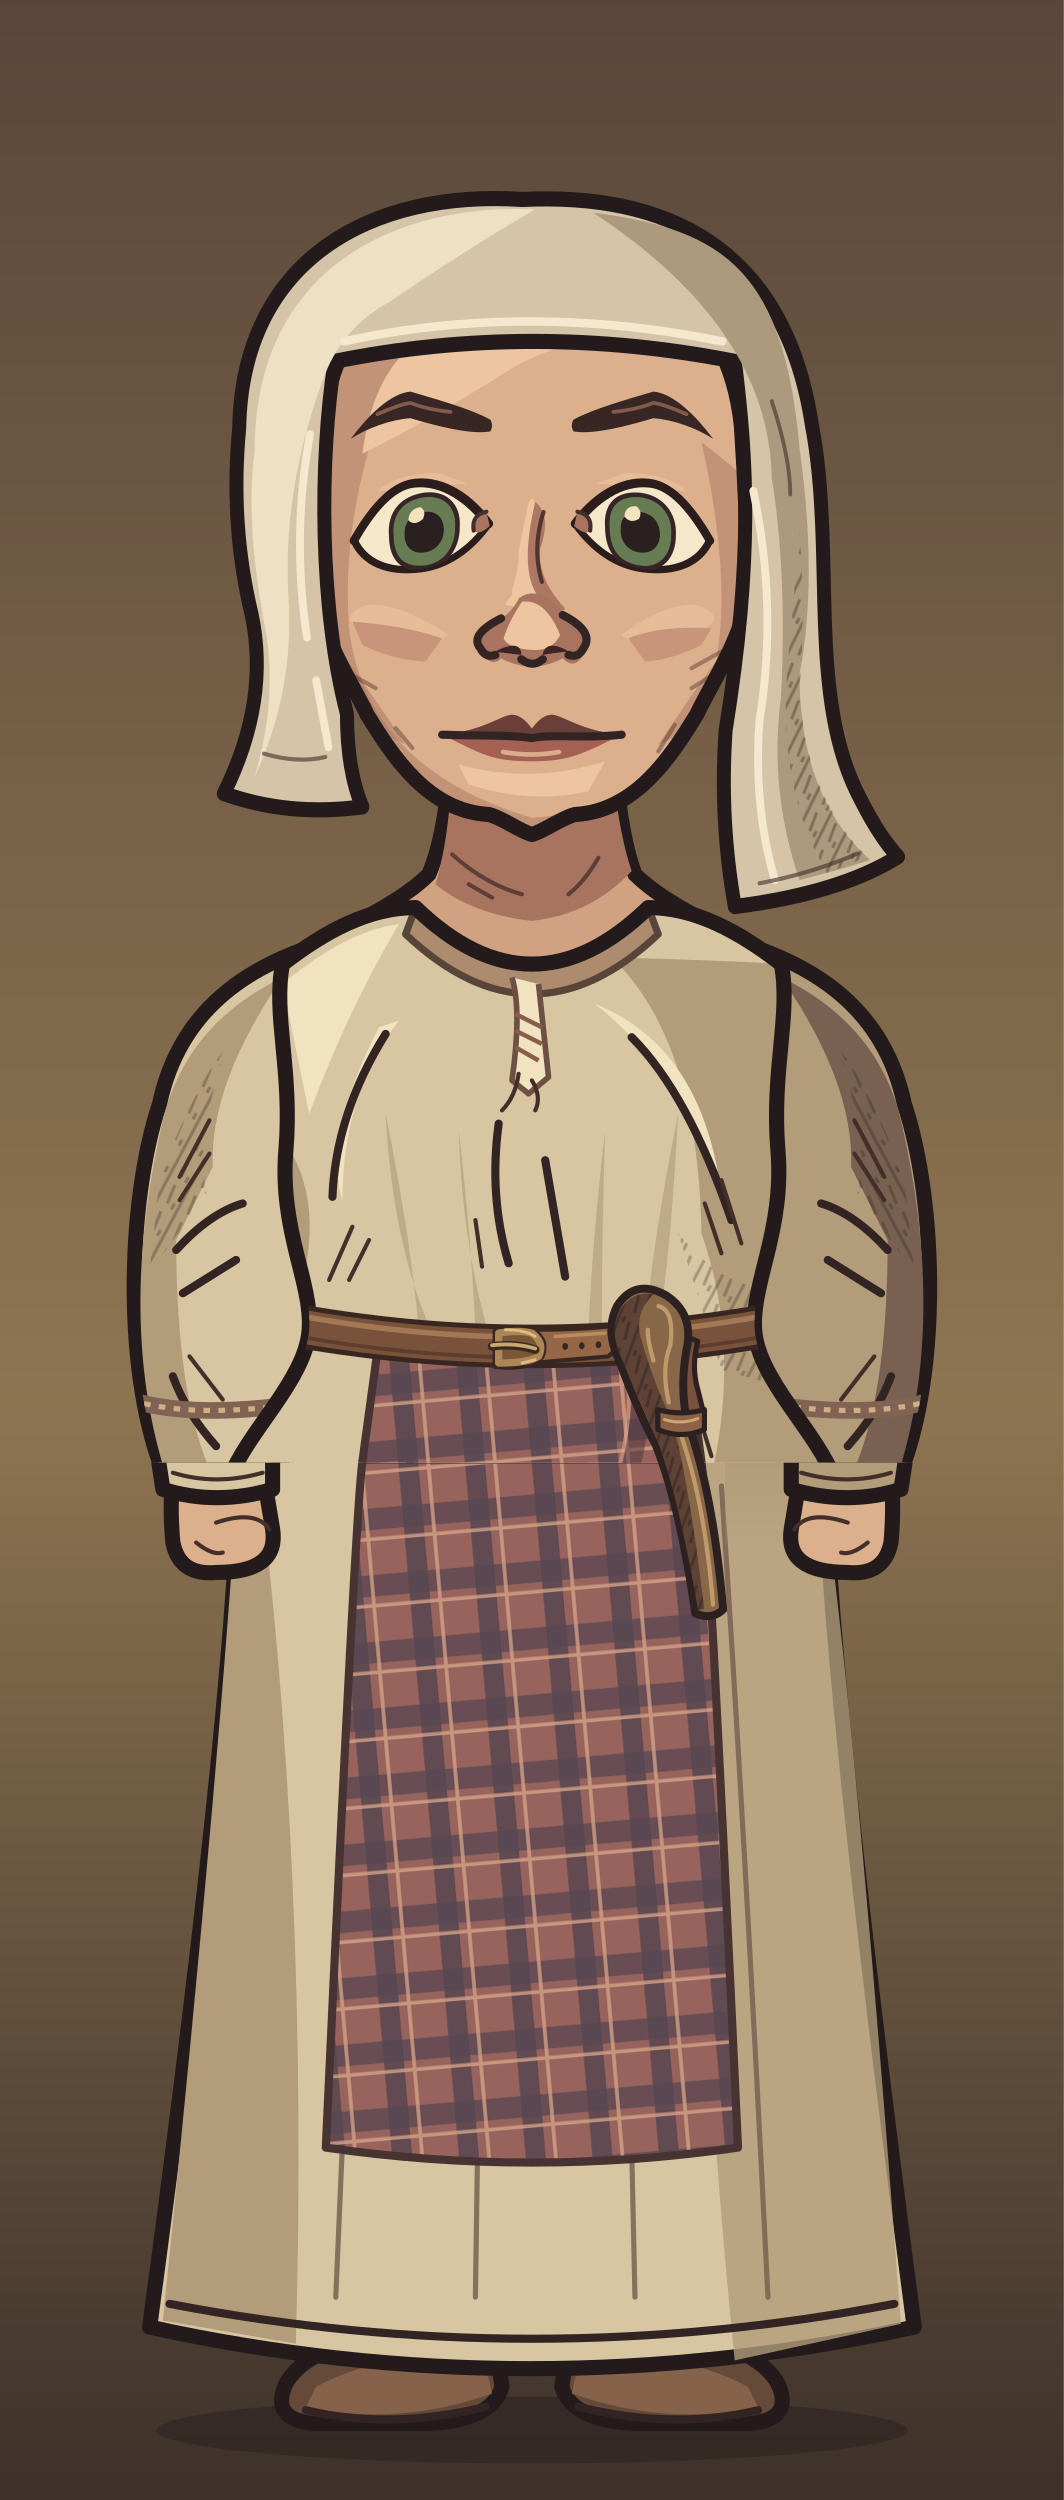
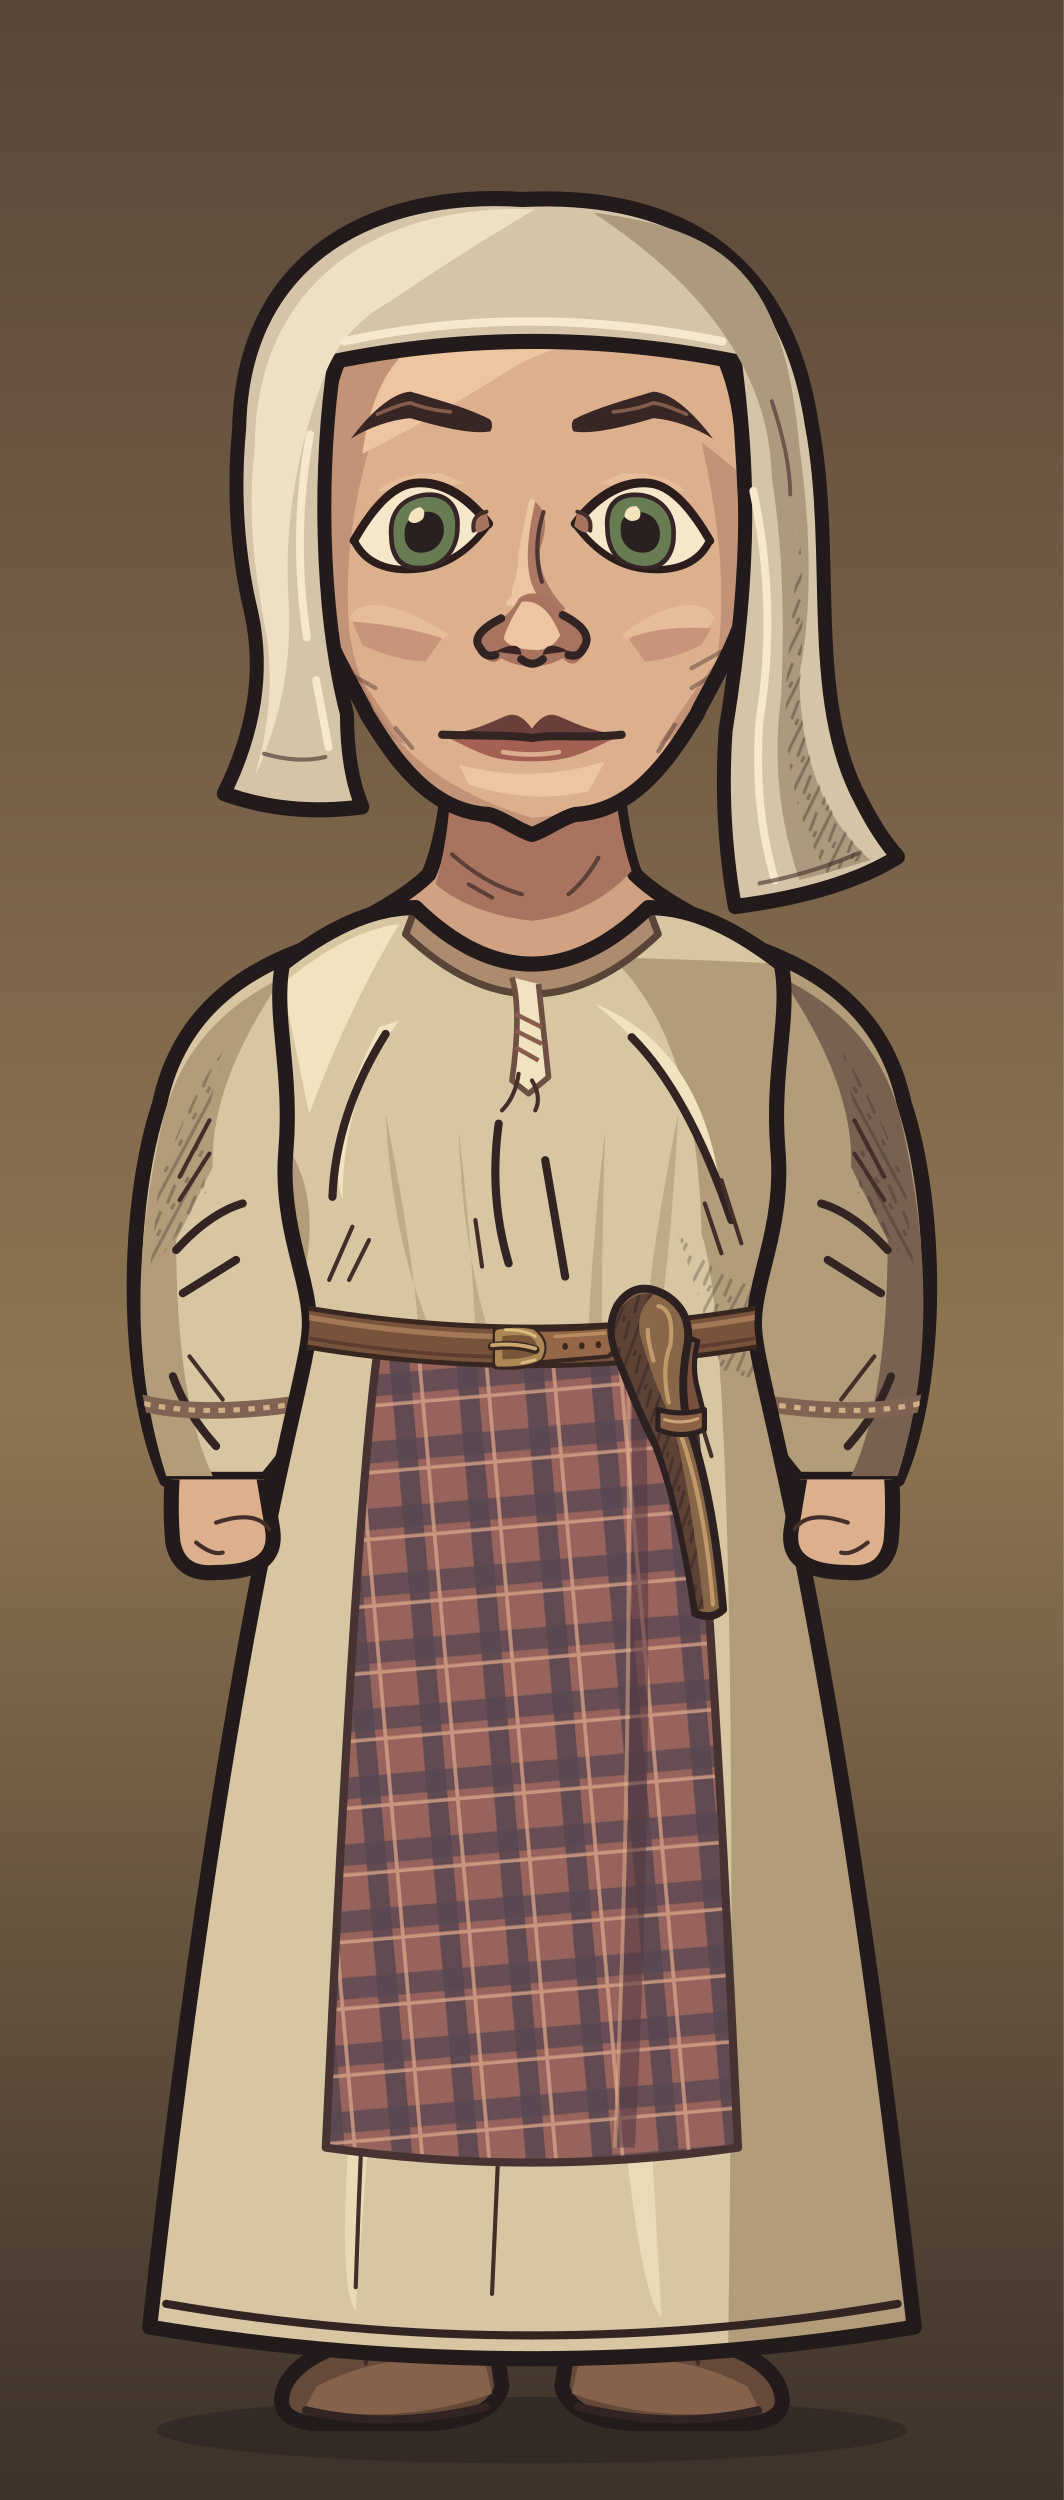
<svg xmlns="http://www.w3.org/2000/svg" xmlns:xlink="http://www.w3.org/1999/xlink" aria-labelledby="title" width="320" height="752" viewBox="0 0 320 752" role="img" data-belt="leather">
  <defs>
    <style>
      .edge {stroke:#231b1b;stroke-width:4.55;stroke-linecap:round;stroke-linejoin:round}
      .seam {fill:none;stroke:#332424;stroke-width:2.45;stroke-linecap:round;stroke-linejoin:round}
      .etch {fill:none;stroke:#442e2a;stroke-width:1.25;stroke-linecap:round}
      .hair-line {fill:none;stroke:#967661;stroke-width:1.45;stroke-linecap:round}
      .white {fill:#f5e7ca;stroke:#2a1d1c;stroke-width:2.65;stroke-linejoin:round}
      .label {fill:#efdfc1;font:600 20px Georgia,serif}
      .muted {fill:#b8aa96;font:13px 'Segoe UI',sans-serif}
      .section {fill:#dcbb8e;font:600 14px 'Segoe UI',sans-serif}
    </style>
    <linearGradient id="umber" x2="0" y2="1" gradientUnits="objectBoundingBox">
      <stop stop-color="#594639" />
      <stop offset=".56" stop-color="#8e7552" />
      <stop offset="1" stop-color="#3c3029" />
    </linearGradient>
    <linearGradient id="ash" x2="0" y2="1" gradientUnits="objectBoundingBox">
      <stop stop-color="#3b423d" />
      <stop offset=".56" stop-color="#7a7d67" />
      <stop offset="1" stop-color="#242b28" />
    </linearGradient>
    <linearGradient id="rose" x2="0" y2="1" gradientUnits="objectBoundingBox">
      <stop stop-color="#51404a" />
      <stop offset=".56" stop-color="#8a6972" />
      <stop offset="1" stop-color="#372c33" />
    </linearGradient>
    <pattern id="paper-grain" width="63" height="57" patternUnits="userSpaceOnUse">
      <path d="M1 16l2-1m21-4 5-2m16 7 6-1M12 32l3-1m16 11 4-1m20-14 4 1M4 51l5-1m41 0 9-2" fill="none" stroke="#231a1b" stroke-width=".85" opacity=".19" />
      <path d="M4 5l9-1m29 2 2-1M1 40l4-1m12 9 1-1m21-23 4-1m9 12 5-2" fill="none" stroke="#f0dbb5" stroke-width=".85" opacity=".23" />
      <path d="M16 19h.6m13-3h.7m28 6h.7m-39 15h.6m23 4h.6m-12 11h.7m29-39h.7" fill="none" stroke="#21191a" stroke-width="1.2" opacity=".28" stroke-linecap="round" />
    </pattern>
    <pattern id="ink-lines" width="7" height="9" patternUnits="userSpaceOnUse" patternTransform="rotate(28)">
      <path d="M1 -2V10m2.8-8 .6 6m1.9-1v5" stroke="#271d1d" stroke-width=".95" fill="none" opacity=".65" />
    </pattern>
    <radialGradient id="vignette" cx=".5" cy=".39" r=".72">
      <stop offset=".47" stop-color="#20191c" stop-opacity="0" />
      <stop offset="1" stop-color="#20191c" stop-opacity=".48" />
    </radialGradient>
    <g id="firs" fill="currentColor">
      <path d="M10 439Q15 379 12 300L9 220 15 146 15 54 19 80 21 147 28 230 25 326 29 439Z" />
      <path d="M17 169Q27 174 45 174L57 169 49 179 27 187 17 185                M18 194Q29 196 52 192L63 183 56 194 26 205 16 207                M15 225Q46 230 67 218L77 206 71 223 42 238 18 241                M17 252Q48 255 78 245L91 230 84 249 52 266 20 269                M14 282Q40 281 71 278L88 261 84 281 57 291 19 298                M19 312Q43 316 69 310L88 299 84 310 58 322 22 325" />
      <path d="M6 312 0 315V284L11 285M0 266 13 270V250L0 249M0 220 15 221 15 206 0 202                M0 180 16 181V167L0 165M0 141 15 150V138L0 133M0 112 17 127V118L0 104" />
      <path d="M64 440Q55 380 58 324L59 258 63 217 68 222 65 266 68 328 76 440Z                M63 291Q78 294 89 282L100 267 96 283 81 301 62 307                M63 323Q80 323 106 304L98 321 68 339                M63 316Q44 306 37 293L41 307 64 329Z" />
    </g>
    <g id="brambles" fill="none" stroke="currentColor" stroke-linecap="round" stroke-linejoin="round">
      <path stroke-width="3.8" d="M9 440Q13 401 21 380T26 333m-8 57Q39 375 43 352m-28 46Q6 377 0 376M41 440Q41 402 63 385m-20 44q26-6 39-30" />
      <path stroke-width="2" d="M23 364l14-13m-12 4-7-15m20 29 17-4m-15-1 1-11m13 49 2-17m2 14 18-5m-34 32q-12-10-17-10" />
    </g>
    <g id="night-scratches" fill="none" stroke="currentColor" stroke-width="1.2" stroke-linecap="round">
      <path d="M16 113q32-11 54-8m-30 9 16-3m184-40q19-4 44 1m-11 7 19 4                M24 335q33-3 68-16m-44 16 26-4m164-9q31 5 60-3m-39 8 38-3                M27 391q22-6 52-5m168 14q28-8 57-8m-40 11 24-4                M55 178l18-6m177 36 17 3m-12-4 17-1" />
    </g>
    <g id="shirt-setting">
      <rect width="320" height="440" fill="url(#umber)" />
      <path d="M50 217q24 8 64 1l-15 7-56 6m176-90q39-13 70-5l-26 4 28 2-64 6" fill="#856c54" opacity=".5" />
      <use xlink:href="#firs" style="color:#342827" opacity=".52" transform="translate(-26 8)" />
      <use xlink:href="#firs" style="color:#413128" opacity=".58" transform="translate(340 101) scale(-1 .81)" />
      <use xlink:href="#night-scratches" style="color:#dfbb87" opacity=".28" />
      <use xlink:href="#brambles" style="color:#291f22" opacity=".71" />
      <rect width="320" height="440" fill="url(#vignette)" />
      <rect width="320" height="440" fill="url(#paper-grain)" />
    </g>
    <g id="armor-setting">
      <rect width="320" height="440" fill="url(#ash)" />
      <path d="M42 173q49-4 68 3l-43 6 25 3-49 4m151 35q47 10 104-6l-26 14-62 8Z" fill="#707764" opacity=".48" />
      <use xlink:href="#firs" style="color:#27312c" opacity=".64" transform="translate(-36 30)" />
      <use xlink:href="#firs" style="color:#303833" opacity=".75" transform="translate(324 45) scale(-.86 1.03)" />
      <use xlink:href="#brambles" style="color:#252a27" opacity=".62" transform="translate(319 10) scale(-1 1)" />
      <use xlink:href="#night-scratches" style="color:#d8d8a9" opacity=".28" transform="translate(-2 21)" />
      <rect width="320" height="440" fill="url(#vignette)" />
      <rect width="320" height="440" fill="url(#paper-grain)" />
    </g>
    <g id="woman-setting">
      <rect width="320" height="440" fill="url(#rose)" />
      <path d="M44 235q40-4 76-1l-20 6-36 2 19 3-44 5m183-50q35 3 60-3l-24 9-31 2" fill="#775d65" opacity=".6" />
      <use xlink:href="#firs" style="color:#3b2b34" opacity=".58" transform="translate(-20 84) scale(.86 .91)" />
      <use xlink:href="#firs" style="color:#3d2e39" opacity=".68" transform="translate(327 54) scale(-.85 .98)" />
      <path d="M300 440q-2-82-6-173l-9-103 7-35 12 42 9 98 7 171Z                M294 195q-10-18-25-24l-15-1 13-4 11 2 18 15                M285 162q-13-22-34-27l-7 4 7-11 17 4 20 17                M303 242q-18-23-36-27l-13 3 15-9 11 2 21 15" fill="#3a2b33" opacity=".64" />
      <use xlink:href="#brambles" style="color:#2d2229" opacity=".8" transform="translate(12 6)" />
      <use xlink:href="#night-scratches" style="color:#e1b8a8" opacity=".28" transform="translate(0 7)" />
      <rect width="320" height="440" fill="url(#vignette)" />
      <rect width="320" height="440" fill="url(#paper-grain)" />
    </g>
    <pattern id="mail-rings" width="14" height="13" patternUnits="userSpaceOnUse" patternTransform="rotate(-7)">
      <path d="M-1 2q3-3 6 0 1 3-2 5Q0 8-1 5M6 2q3-3 6 0 1 3-2 5Q7 8 6 5M3 8q3-3 6 0 1 3-2 5-3 1-4-2M10 8q3-3 6 0" fill="none" stroke="#2d2c28" stroke-width="1.6" stroke-linecap="round" />
      <path d="M-.5 4q1.5-2 3-1m5 1q1.4-2 3-1M4 10q1.5-2 3-1m4 1q1.4-2 3-1" fill="none" stroke="#9a9b87" stroke-width="1.12" opacity=".78" stroke-linecap="round" />
    </pattern>
    <pattern id="armor-plates" width="47" height="24" patternUnits="userSpaceOnUse" patternTransform="translate(4 4) rotate(2)">
      <path d="M1 0l21 .7 1 18-3 3-17-1-1-4Zm24 1 19-1 2 15-3 7-19-2Z" fill="#85867a" stroke="#352e2a" stroke-width="1.75" stroke-linejoin="round" />
      <path d="M2 2l18 .2-.2 4L5 7 4 17Zm24 0 16-1 1 4-14 2-3 10Z" fill="#a9a58d" />
      <path d="M19 4l4 14-3 3-16-1 13-4Zm22 2 4 10-2 5-17-1 13-4Z" fill="#62655f" />
      <path d="M7 7l1-.5m6 12 3-2m16-7 5-1m-7 5 4-2" fill="none" stroke="#d0c0a0" stroke-width=".9" opacity=".76" />
      <path d="M6 12q2-2 2.7 1-1 2.2-2.7.5Zm12 1q1.8-2 2.4.6-1 2.6-2.5.8Zm11 1q1-2.2 2.8-1-.2 2.9-2.8 2.1Zm12-2q2.2-1.4 2.3.8-1 2.3-2.3.5Z" fill="#3c342d" />
    </pattern>
    <clipPath id="portrait-frame">
-       <rect width="320" height="440" />
+       <rect width="320" height="752" />
    </clipPath>
    <clipPath id="wardrobe-torso-mask">
-       <path d="M125 273 C111 273 98 280 85 290 C82 305 88 322 86 346 C84 370 94 386 93 400 C92 415 74 431 69 445 H251 C246 431 228 415 227 400 C226 386 236 370 234 346 C232 322 238 305 235 290 C222 280 209 273 195 273 Q160 307 125 273Z" />
+       <path d="M125 273 C111 273 98 280 85 290 C82 305 88 322 86 346 C84 370 94 386 93 400 C92 418 70 476 45 700 Q160 719 275 700 C250 476 228 418 227 400 C226 386 236 370 234 346 C232 322 238 305 235 290 C222 280 209 273 195 273 Q160 307 125 273Z" />
    </clipPath>
    <clipPath id="wardrobe-sleeve-mask">
      <path d="M96 284 C74 291 54 304 48 332 C38 362 37 415 50 445 H80 Q114 406 114 336Z" />
    </clipPath>
    <clipPath id="face-shape-clip">
      <path d="M 160 73 C 191 73 219 90 223 128 C 224 143 225 164 225 177 C 225 189 213.19 207 209.55 215 C 201.55 228 191 244 173 245 C 169 246 163.6 250 160 251 C 156.4 250 151 246 147 245 C 129 244 118.45 228 110.45 215 C 106.81 207 95 189 95 177 C 95 164 96 143 97 128 C 101 90 129 73 160 73 Z" />
    </clipPath>
    <clipPath id="face-features-eye-left">
      <path d="M-21 0 C-16 -8 -10 -15 -3 -15 C6 -15 14 -8 19.5 0 C14 7 7 11 -1 11 C-11 11 -18 7 -21 0Z" />
    </clipPath>
    <clipPath id="face-features-eye-right">
      <path d="M-21 0 C-16 -8 -10 -15 -3 -15 C6 -15 14 -8 19.5 0 C14 7 7 11 -1 11 C-11 11 -18 7 -21 0Z" />
    </clipPath>
    <clipPath id="face-features-nose-bridge">
      <path d="M154 144H167V179L172 185V187H149V185L154 179Z" />
    </clipPath>
    <clipPath id="full-costume-hands-clip">
-       <rect x="0" y="440" width="320" height="312" />
-     </clipPath>
-     <clipPath id="full-costume-join-outline">
-       <path d="M72 435 Q72 500 45 700 Q159 725 275 700 Q248 495 248 435Z M102 436H218V469H102Z" clip-rule="evenodd" />
-     </clipPath>
-     <linearGradient id="full-costume-join-fade" x1="0" y1="0" x2="0" y2="1">
-       <stop offset="0" stop-color="#fff" />
-       <stop offset="1" stop-color="#000" />
-     </linearGradient>
-     <mask id="full-costume-join-mask" maskUnits="userSpaceOnUse" x="0" y="440" width="320" height="26">
-       <rect x="0" y="440" width="320" height="26" fill="url(#full-costume-join-fade)" />
-     </mask>
+       <rect x="0" y="445" width="320" height="307" />
+     </clipPath>
  </defs>
  <g data-part="full-costume">
    <rect width="320" height="752" fill="url(#umber)" />
    <ellipse cx="160" cy="731" rx="113" ry="10" fill="#261f20" opacity=".5" />
    <g>
      <g transform="translate(9 0)">
        <path d="M99 689Q119 683 138 691L142 718Q139 728 120 729H86Q72 728 77 717Q82 708 99 704Z" fill="#654939" class="edge" />
        <path d="M86 718Q108 706 137 711L139 720Q110 730 83 724Z" fill="#87624a" />
        <path d="M101 711L103 700Q115 704 136 707" class="etch" />
        <path d="M83 725Q108 731 137 724" class="seam" />
      </g>
    </g>
    <g transform="translate(320 0) scale(-1 1)">
      <g transform="translate(9 0)">
        <path d="M99 689Q119 683 138 691L142 718Q139 728 120 729H86Q72 728 77 717Q82 708 99 704Z" fill="#654939" class="edge" />
        <path d="M86 718Q108 706 137 711L139 720Q110 730 83 724Z" fill="#87624a" />
        <path d="M101 711L103 700Q115 704 136 707" class="etch" />
        <path d="M83 725Q108 731 137 724" class="seam" />
      </g>
    </g>
-     <path d="M72 435 Q72 500 45 700 Q159 725 275 700 Q248 495 248 435Z" fill="#d8c6a3" class="edge" />
-     <path d="M77 437 Q93 562 89 705 L49 698 Q67 522 72 437Z" fill="#b29c7a" />
-     <path d="M208 439Q208 582 221 710 L271 699 Q256 499 246 437Z" fill="#b29c7a" opacity=".79" />
-     <path d="M113 447 Q107 550 101 691" fill="none" stroke="#786151" stroke-width="1.55" stroke-linecap="round" opacity=".85" />
-     <path d="M147 447 Q145 550 143 691" fill="none" stroke="#786151" stroke-width="1.55" stroke-linecap="round" opacity=".85" />
-     <path d="M185 447 Q188 550 191 691" fill="none" stroke="#786151" stroke-width="1.55" stroke-linecap="round" opacity=".85" />
-     <path d="M217 447 Q224 550 231 691" fill="none" stroke="#786151" stroke-width="1.55" stroke-linecap="round" opacity=".85" />
-     <path d="M51 693Q160 714 269 693" class="seam" />
-     <g clip-path="url(#full-costume-join-outline)" mask="url(#full-costume-join-mask)">
-       <use transform="matrix(1 0 0 -4 0 2200)" xlink:href="#full-costume-upper" />
-     </g>
-     <path d="M109.091 439H210.909 Q213 452 222 646 Q160 655 98 646 Q107 452 109.091 439Z" fill="url(#wardrobe-nw-checked-waist-panel-weave)" stroke="#473331" stroke-width="2.45" stroke-linejoin="round" />
  </g>
-   <g clip-path="url(#portrait-frame)" id="full-costume-upper">
+   <g clip-path="url(#portrait-frame)">
    <g data-part="neck">
      <g id="face-shape-neck">
        <path d="M 136 219 Q 135 249 129 263 Q 122 270 106 278 L 123 301 197 301 214 278 Q 198 270 191 263 Q 186 250 184 219 Z" fill="#d0a282" class="edge" />
        <path d="M 136 224 184 224 Q 185 247 190 262 Q 178 275 160 277 Q 142 275 131 266 Q 136 249 136 224 Z" fill="#a87460" />
        <path d="M 136 257 q 10 9 21 12 m -16 -3 7 4 m 32 -12 q -4 7 -9 11" class="etch" opacity=".75" />
      </g>
    </g>
    <g id="wardrobe-outfit-nw_nov_womens_rubakha" data-outfit="nw_nov_womens_rubakha">
      <path d="M96 284 C74 291 54 304 48 332 C38 362 37 415 50 445 H80 Q114 406 114 336Z" fill="#d8c6a3" class="edge" />
      <g data-part="sleeve-left" clip-path="url(#wardrobe-sleeve-mask)">
        <path d="M49 337 Q56 308 85 294 Q63 326 64 351 L53 373 Q53 421 64 444 H50 Q35 397 49 337Z" fill="#b29c7a" />
        <path d="M48 354 Q59 326 68 315 Q59 342 62 359 L45 383Z" fill="url(#ink-lines)" opacity=".44" />
        <path d="M53 376 q10 -11 20 -14 m-18 27 16 -10 M52 414 q4 11 13 21" class="seam" />
        <path d="M54 354 l9 -17 m-9 24 9 -14 m-6 61 10 13" class="etch" />
        <path d="M39 421 Q61 428 103 420" fill="none" stroke="#806352" stroke-width="5" />
        <path d="M39 421 Q61 428 103 420" fill="none" stroke="#d0af86" stroke-width="1.55" stroke-dasharray="2 2.5" />
      </g>
      <g transform="translate(320 0) scale(-1 1)">
        <path d="M96 284 C74 291 54 304 48 332 C38 362 37 415 50 445 H80 Q114 406 114 336Z" fill="#b29c7a" class="edge" />
        <g data-part="sleeve-right" clip-path="url(#wardrobe-sleeve-mask)">
          <path d="M49 337 Q56 308 85 294 Q63 326 64 351 L53 373 Q53 421 64 444 H50 Q35 397 49 337Z" fill="#786151" />
          <path d="M48 354 Q59 326 68 315 Q59 342 62 359 L45 383Z" fill="url(#ink-lines)" opacity=".44" />
          <path d="M53 376 q10 -11 20 -14 m-18 27 16 -10 M52 414 q4 11 13 21" class="seam" />
          <path d="M54 354 l9 -17 m-9 24 9 -14 m-6 61 10 13" class="etch" />
          <path d="M39 421 Q61 428 103 420" fill="none" stroke="#806352" stroke-width="5" />
          <path d="M39 421 Q61 428 103 420" fill="none" stroke="#d0af86" stroke-width="1.55" stroke-dasharray="2 2.5" />
        </g>
      </g>
-       <path d="M125 273 C111 273 98 280 85 290 C82 305 88 322 86 346 C84 370 94 386 93 400 C92 415 74 431 69 445 H251 C246 431 228 415 227 400 C226 386 236 370 234 346 C232 322 238 305 235 290 C222 280 209 273 195 273 Q160 307 125 273Z" fill="#d8c6a3" />
+       <path d="M125 273 C111 273 98 280 85 290 C82 305 88 322 86 346 C84 370 94 386 93 400 C92 418 70 476 45 700 Q160 719 275 700 C250 476 228 418 227 400 C226 386 236 370 234 346 C232 322 238 305 235 290 C222 280 209 273 195 273 Q160 307 125 273Z" fill="#d8c6a3" />
      <g data-part="torso" clip-path="url(#wardrobe-torso-mask)">
        <path d="M85 296 Q104 280 120 278 Q105 303 93 335Z" fill="#f2e3c0" />
-         <path d="M184 288 Q222 289 235 290 L252 444 H214 Q223 405 211 371 Q210 313 184 288Z" fill="#b29c7a" />
+         <path d="M184 288 Q222 289 235 290 L280 710 H219 Q223 405 211 371 Q210 313 184 288Z" fill="#b29c7a" />
        <path d="M86 344 Q96 359 92 381 L77 402 L69 359Z" fill="#b29c7a" />
        <path d="M204 371 Q220 390 232 386 L231 416 L217 412Z" fill="url(#ink-lines)" opacity=".42" />
        <path d="M120 307 Q103 329 103 361 Q97 342 114 309Z M179 302 Q209 314 216 353 Q203 321 179 302Z" fill="#f2e3c0" />
-         <path d="M133 409 Q124 426 123 444 H113 Q119 423 133 409Z M174 412 Q184 426 192 445 H177Z" fill="#f2e3c0" />
-         <path d="M116 311 Q101 335 100 360 M190 312 Q207 329 220 367 M150 338 q-3 22 3 42 m11 -31 6 35 M129 421 l-7 24 m60 -28 8 27" class="seam" />
+         <path d="M133 412Q124 460 107 695Q94 680 133 412Z M174 418Q185 444 199 697Q185 684 174 418Z" fill="#f2e3c0" opacity=".68" />
+         <path d="M134 423Q114 480 107 688 M158 447Q157 490 148 690" class="etch" />
+         <path d="M50 693Q160 712 270 693" class="seam" />
+         <path d="M116 311 Q101 335 100 360 M190 312 Q207 329 220 367 M150 338 q-3 22 3 42 m11 -31 6 35 M184 420q5 12 6 24" class="seam" />
        <path d="M106 369 l-7 16 m12 -12 -6 12 M217 355 l6 19 m-11 -12 5 15 M143 367 l2 14 m65 44 4 13" class="etch" />
        <path d="M125 273 Q160 307 195 273 l3 8 Q160 317 122 281Z" fill="#ad8b6f" stroke="#594538" stroke-width="2.15" stroke-linejoin="round" />
        <path d="M154 294Q157 304 154 325l5 4 6-5-3-28" fill="#f2e3c0" stroke="#6d5042" stroke-width="1.7" stroke-linejoin="round" />
        <path d="M155 305l8 4m-8 1 8 4m-8 1 7 4" fill="none" stroke="#885d4b" stroke-width="1.35" />
        <path d="M156 323Q155 330 151 334 M160 325Q163 330 161 334" class="etch" />
        <path d="M116 335 Q124 375 126 401 L130 401 Q118 374 116 335Z" fill="#b29c7a" opacity="0.66" />
        <path d="M138 340 Q142 375 143 401 L147 401 Q139 374 138 340Z" fill="#b29c7a" opacity="0.66" />
        <path d="M182 340 Q178 375 177 401 L181 401 Q181 374 182 340Z" fill="#b29c7a" opacity="0.66" />
        <path d="M204 335 Q196 375 194 401 L198 401 Q202 374 204 335Z" fill="#b29c7a" opacity="0.66" />
        <g data-part="checked-waist-panel">
          <defs>
            <pattern id="wardrobe-nw-checked-waist-panel-weave" width="20" height="20" patternUnits="userSpaceOnUse" patternTransform="rotate(-5)">
              <rect width="20" height="20" fill="#98635c" />
              <path d="M4 0V20" fill="none" stroke="#564550" stroke-width="6" opacity="0.84" />
              <path d="M0 5H20" fill="none" stroke="#564550" stroke-width="6.5" opacity="0.72" />
              <path d="M10 0V20 M0 11H20" fill="none" stroke="#d5a186" stroke-width="1.1" opacity="0.78" />
            </pattern>
          </defs>
-           <path d="M114 403 Q160 413 206 403 L212 447 H108Z" fill="url(#wardrobe-nw-checked-waist-panel-weave)" stroke="#473331" stroke-width="2.45" stroke-linejoin="round" />
-           <path d="M190 411Q191 429 185 446h6Q197 430 194 410Z" fill="#4f3540" opacity="0.54" />
-           <path d="M189 415Q190 430 185 446" fill="none" stroke="#e0ab8c" stroke-width="1.2" opacity="0.53" />
-         </g>
-       </g>
-       <path d="M125 273 C111 273 98 280 85 290 C82 305 88 322 86 346 C84 370 94 386 93 400 C92 415 74 431 69 445 H251 C246 431 228 415 227 400 C226 386 236 370 234 346 C232 322 238 305 235 290 C222 280 209 273 195 273 Q160 307 125 273Z" fill="none" class="edge" />
+           <path d="M114 403 Q160 413 206 403 Q213 452 222 646 Q160 655 98 646 Q107 452 114 403Z" fill="url(#wardrobe-nw-checked-waist-panel-weave)" stroke="#473331" stroke-width="2.45" stroke-linejoin="round" />
+           <path d="M190 411Q191 529 185 646h6Q197 530 194 410Z" fill="#4f3540" opacity="0.54" />
+           <path d="M189 415Q190 530 185 646" fill="none" stroke="#e0ab8c" stroke-width="1.2" opacity="0.53" />
+         </g>
+       </g>
+       <path d="M125 273 C111 273 98 280 85 290 C82 305 88 322 86 346 C84 370 94 386 93 400 C92 418 70 476 45 700 Q160 719 275 700 C250 476 228 418 227 400 C226 386 236 370 234 346 C232 322 238 305 235 290 C222 280 209 273 195 273 Q160 307 125 273Z" fill="none" class="edge" />
    </g>
    <g id="face-shape">
      <path d="M 160 73 C 191 73 219 90 223 128 C 224 143 225 164 225 177 C 225 189 213.19 207 209.55 215 C 201.55 228 191 244 173 245 C 169 246 163.6 250 160 251 C 156.4 250 151 246 147 245 C 129 244 118.45 228 110.45 215 C 106.81 207 95 189 95 177 C 95 164 96 143 97 128 C 101 90 129 73 160 73 Z" fill="#dcb08c" />
      <g clip-path="url(#face-shape-clip)">
        <path d="M 70 141 Q 104 91 123 103 Q 102 148 105 189 Q 110 231 160 246 Q 192 244 211 214 Q 223 186 211 133 Q 235 151 250 174 L 250 265 70 265 Z" fill="#c39377" />
        <path d="M 109 136.5 Q 114 99 142 98 Q 173 89 195 107 Q 174 98 152 112 Q 130 126 109 136.5 Z" fill="#edc5a0" />
        <g transform="translate(160 0) scale(-1 1)">
          <path d="M 25 191 C 37 183 51 178 55 186 C 51 193 34 197.667 25 191 Z" fill="#edc5a0" opacity=".605" />
          <path d="M 27 192 Q 39 188 54 187 L 51 194 Q 42 198.5 32 199 Z" fill="#c9957a" />
          <path d="M 56 198 Q 48 209 38 224 Q 52 218 62 202 Z" fill="#a87460" opacity=".51" />
        </g>
        <g transform="translate(160 0) scale(1 1)">
          <path d="M 27 191 C 37 183 51 178 55 186 C 51 193 34 197.667 27 191 Z" fill="#edc5a0" opacity=".605" />
          <path d="M 29 192 Q 39 188 54 189 L 51 194 Q 42 198.5 34 199 Z" fill="#c9957a" />
          <path d="M 56 198 Q 48 209 38 224 Q 52 218 62 202 Z" fill="#a87460" opacity=".51" />
        </g>
        <path d="M 92 183 Q 99 211 120 232 L 132 247 119 248 Q 98 234 85 212 Z M 229 184 Q 224 217 203 241 L 193 250 209 247 Q 230 233 240 211 Z" fill="url(#ink-lines)" opacity=".42" />
        <path d="M 138 230 Q 160 236 182 229 L 177 238 Q 160 242 141 236 Z" fill="#edc5a0" />
        <path d="M 104 202 l 9 5 m -8 1 6 4 m 97 -11 9 -5 m -9 11 8 -5 m -97 17 5 6 m 74 1 5 -8" class="etch" opacity=".42" />
      </g>
      <path d="M 160 73 C 191 73 219 90 223 128 C 224 143 225 164 225 177 C 225 189 213.19 207 209.55 215 C 201.55 228 191 244 173 245 C 169 246 163.6 250 160 251 C 156.4 250 151 246 147 245 C 129 244 118.45 228 110.45 215 C 106.81 207 95 189 95 177 C 95 164 96 143 97 128 C 101 90 129 73 160 73 Z" fill="none" class="edge" />
    </g>
    <g clip-path="url(#face-shape-clip)">
      <g data-part="eyes">
        <g transform="matrix(1 -0.12 0 1 127.5 160)">
          <path d="M-14 -14 Q-7 -19 5 -17 L13 -13" fill="#edc5a0" opacity=".65" />
          <path d="M-21 0 C-16 -8 -10 -15 -3 -15 C6 -15 14 -8 19.5 0 C14 7 7 11 -1 11 C-11 11 -18 7 -21 0Z" class="white" style="stroke-width:2.15" />
          <g clip-path="url(#face-features-eye-left)">
            <g transform="translate(0 0) scale(1 1)">
              <path d="M-9.8 0 C-10.4 -7 -6.6 -10.9 0 -11.1 C6.1 -11.2 10.5 -7 10.1 -.3 C10.2 5.9 6.4 11 0 10.8 C-6.1 10.7 -9.7 7.2 -9.8 0Z" fill="#687c54" stroke="#352526" stroke-width="1.4" />
              <path d="M-5.8 -.2C-5.9-3.8-3.5-6 .1-6 3.8-6 6-3.6 6 .1 6 3.9 3.3 6.3-.2 6.2-3.9 6.1-6 3.3-5.8-.2Z" fill="#2a2020" />
              <path d="M-4.7-4.1Q-4.4-7.4-1.1-7.6 .9-6.3-.3-3.9-2.9-2-4.7-4.1Z" fill="#f3e4bd" />
            </g>
          </g>
          <path d="M-21 0 C-16 -8 -10 -15 -3 -15 C6 -15 14 -8 19.5 0" fill="none" stroke="#2a1d1c" stroke-width="2.65" stroke-linecap="round" />
          <path d="M18.8 -3.8 Q14.2 -3.4 15 1.4 Q16.5 3.2 19.8 .6Z" fill="#a87460" />
          <path d="M18.8 -3.8 Q14.2 -3.4 15 1.4" class="etch" />
        </g>
        <g transform="matrix(-1 -0.12 0 1 192.5 160)">
          <path d="M-14 -14 Q-7 -19 5 -17 L13 -13" fill="#edc5a0" opacity=".65" />
          <path d="M-21 0 C-16 -8 -10 -15 -3 -15 C6 -15 14 -8 19.5 0 C14 7 7 11 -1 11 C-11 11 -18 7 -21 0Z" class="white" style="stroke-width:2.15" />
          <g clip-path="url(#face-features-eye-right)">
            <g transform="translate(0 0) scale(-1 1)">
              <path d="M-9.8 0 C-10.4 -7 -6.6 -10.9 0 -11.1 C6.1 -11.2 10.5 -7 10.1 -.3 C10.2 5.9 6.4 11 0 10.8 C-6.1 10.7 -9.7 7.2 -9.8 0Z" fill="#687c54" stroke="#352526" stroke-width="1.4" />
              <path d="M-5.8 -.2C-5.9-3.8-3.5-6 .1-6 3.8-6 6-3.6 6 .1 6 3.9 3.3 6.3-.2 6.2-3.9 6.1-6 3.3-5.8-.2Z" fill="#2a2020" />
              <path d="M-4.7-4.1Q-4.4-7.4-1.1-7.6 .9-6.3-.3-3.9-2.9-2-4.7-4.1Z" fill="#f3e4bd" />
            </g>
          </g>
          <path d="M-21 0 C-16 -8 -10 -15 -3 -15 C6 -15 14 -8 19.5 0" fill="none" stroke="#2a1d1c" stroke-width="2.65" stroke-linecap="round" />
          <path d="M18.8 -3.8 Q14.2 -3.4 15 1.4 Q16.5 3.2 19.8 .6Z" fill="#a87460" />
          <path d="M18.8 -3.8 Q14.2 -3.4 15 1.4" class="etch" />
        </g>
      </g>
      <g data-part="brows">
        <g transform="matrix(1 0 0 1 127.5 129)">
          <path d="M-22 3 C-17 -3.76 -10 -10.8 -4 -11.2 C3 -9.1 14 -6.1 20 -2.76 Q21 -1 20 0.76 C14 1.9 3 -1.1 -4 -3.2 C-10 -2.8 -17 -0.24 -22 3Z" fill="#382625" />
          <path d="M-14 -4.4 Q-7 -7.5 -4 -7.8 Q1 -5.8 8 -5.1" fill="none" stroke="#835c4b" stroke-width="1.1" stroke-linecap="round" />
        </g>
        <g transform="matrix(-1 0 0 1 192.5 129)">
          <path d="M-22 3 C-17 -3.76 -10 -10.8 -4 -11.2 C3 -9.1 14 -6.1 20 -2.76 Q21 -1 20 0.76 C14 1.9 3 -1.1 -4 -3.2 C-10 -2.8 -17 -0.24 -22 3Z" fill="#382625" />
          <path d="M-14 -4.4 Q-7 -7.5 -4 -7.8 Q1 -5.8 8 -5.1" fill="none" stroke="#835c4b" stroke-width="1.1" stroke-linecap="round" />
        </g>
      </g>
      <g data-part="nose">
        <g clip-path="url(#face-features-nose-bridge)">
          <path d="M159 151 Q161 148 161 154 Q157 169 162 177 L158 183 152 182 Q156 174 156 166Z" fill="#edc5a0" />
          <path d="M161 151 Q166 155 162.5 165 Q161.5 174 170 183 L167 187 161 178 Q156.5 170 161 151Z" fill="#a87460" opacity=".93" />
          <path d="M163.5 154 Q160 165 163 175" class="etch" opacity=".9" />
        </g>
        <path d="M156 180 Q160 177 165 180 C167 182 169.28 184 174 188 Q178 192 176 196 Q173 202 169.28 198 Q160 203 150.72 198 Q148 201 144 196 Q142 192 146 189 Q154 185 156 180Z" fill="#a87460" />
        <path d="M157 181 Q164 180 168.5 191 Q165.95 196 160 195.5 Q152.775 195 151.5 192 Q153 187 157 181Z" fill="#edc5a0" />
        <path d="M150.72 186 Q141 191 144.5 195 Q146 198 149 197 M169.28 185 Q179 190 175.5 195 Q174 198 171 197" class="seam" />
        <path d="M148.8 196 q8 -4 8 1 q-8 -1 -8 -1Z M163.2 197 q1 -5 8 -1 q-2 0 -8 1Z" fill="#3b2524" />
        <path d="M156.8 198.3 Q160.25 201 163.3 198.3" class="seam" />
      </g>
      <g data-part="mouth">
        <path d="M133 221 C145.15 220 151 215 154 215 Q157 215 160 219.2 Q163 215 166 215 C169 215 174.85 220 187 221 C174.85 227 171 229 160 229 C148 229 145.15 227 133 221Z" fill="#a36053" />
        <path d="M133 221 C145.15 220 151 215 154 215 Q157 215 160 219.2 Q163 215 166 215 C169 215 174.85 220 187 221 C174.85 222.25 167 220.7 160 222 C153 221 145.15 221.4 133 221Z" fill="#56322f" opacity=".72" />
        <path d="M133 221 C145.15 221.4 153 221 160 222 C167 220.7 174.85 222.25 187 221" class="seam" />
        <path d="M151.36 226.2 Q160 227.7 168.1 226.2" fill="none" stroke="#edc5a0" stroke-width="1.4" stroke-linecap="round" opacity=".76" />
      </g>
    </g>
    <g id="headgear-nw_nov_plain_veil">
      <g transform="matrix(0.926 0 0 1 11.765 -4.3)">
        <path d="M65 133 C66 82.3 108 61.3 157 64.3 C202 62.3 242 77.3 251 132 C259 171 249 214 267 245 Q273 256 279 262 Q260 273 226 277 Q221 251 223 224 C232 172 230 143 226 113 Q160 101 96 113 C91 143 91 187 100 219 Q100 236 105 247 Q81 250 60 243 Q75 215 69 189 Q62 162 65 133 Z" fill="#d5c4a7" class="edge" />
        <path d="M70 140 C70 84.3 117 65.3 161 67.3 Q136 81 114 95 Q98 103 92 119 Q79 152 81 184 Q83 212 70 238 Q78 213 73 191 Q67 161 70 140 Z" fill="#eee0c5" />
        <path d="M180 68.3 C224 73.3 242 87.3 247 139 Q253 179 247 207 Q247 244 270 263 Q256 267 247 269 Q237 242 241 214 Q243 177 238 148 Q237 103 180 68.3 Z" fill="#ad997d" />
        <path d="M247 164 Q249 190 247 212 Q249 244 269 262 L256 267 Q240 242 243 206 Z" fill="url(#ink-lines)" opacity=".53" />
        <path d="M99 107 Q158 95 222 107 M88 135 Q82 165 87 196 M90 209 L94 229 M232 152 Q240 187 234 221 Q232 247 239 269" fill="none" stroke="#f6e8ce" stroke-width="2.55" stroke-linecap="round" stroke-linejoin="round" />
        <path d="M73 231 Q84 234 93 232 M234 270 Q251 267 266 261 M238 125 Q244 142 244 153" class="etch" opacity=".62" />
      </g>
    </g>
  </g>
  <g data-part="waist-accessories">
    <g data-part="belt" data-style="leather" clip-path="url(#wardrobe-torso-mask)">
      <path d="M85 398Q160 412 235 398" fill="none" stroke="#382721" stroke-width="13.1" stroke-linecap="round" stroke-linejoin="round" />
      <path d="M85 398Q160 412 235 398" fill="none" stroke="#79523b" stroke-width="10.1" stroke-linecap="round" stroke-linejoin="round" />
      <path d="M87 395.2Q160 409.2 233 395.2" fill="none" stroke="#a37955" stroke-width="1.65" stroke-linecap="round" stroke-linejoin="round" />
      <path d="M86 401.3Q160 415.3 234 401.3" fill="none" stroke="#5e3c2e" stroke-width="1.15" stroke-linecap="round" stroke-linejoin="round" />
      <path d="M160 400Q174 400 183 399l5 4-5 5-23 2Z" fill="#966746" stroke="#382721" stroke-width="1.25" stroke-linecap="round" stroke-linejoin="round" />
      <path d="M167 402l15-1" fill="none" stroke="#ba8c61" stroke-width="1.05" stroke-linecap="round" stroke-linejoin="round" />
      <ellipse cx="170" cy="405" rx="0.85" ry="1.05" fill="#382721" />
      <ellipse cx="175" cy="404.8" rx="0.85" ry="1.05" fill="#382721" />
      <ellipse cx="180" cy="404.5" rx="0.85" ry="1.05" fill="#382721" />
      <g transform="translate(156 405) scale(1)">
        <path d="M-7 -5Q-1 -6 4 -5Q9 -2 7 3Q4 7 -7 6Z" fill="#795637" stroke="#382721" stroke-width="1.65" stroke-linecap="round" stroke-linejoin="round" />
        <path d="M-6 -4Q0 -5 4 -4Q8 -1 6 3Q3 5 -6 5Z" fill="none" stroke="#ac8655" stroke-width="2.2" stroke-linecap="round" stroke-linejoin="round" />
        <path d="M-4 -5Q2 -5 5 -3M5 4l-4 1" fill="none" stroke="#ddbd80" stroke-width="0.85" stroke-linecap="round" stroke-linejoin="round" />
        <path d="M-8 0q7 -1 13 1" fill="none" stroke="#382721" stroke-width="2.55" stroke-linecap="round" stroke-linejoin="round" />
        <path d="M-8 -.35q7 -.8 13 1" fill="none" stroke="#c9a76d" stroke-width="1.15" stroke-linecap="round" stroke-linejoin="round" />
      </g>
    </g>
    <g data-part="waist-weapon" data-style="eur_west_bayeux_club" transform="translate(204.89 403)">
      <path d="M-5 0Q0-2 5 .5Q3 8 5 15L7 23Q0 25-7 23Q-4 12-5 0Z" fill="#79513e" stroke="#2c2120" stroke-width="1.55" stroke-linecap="round" stroke-linejoin="round" data-part="waist-weapon-hanger" />
      <path d="M-2 2Q-3 11-3 20" fill="none" stroke="#c89e75" stroke-width="0.95" stroke-linecap="round" stroke-linejoin="round" />
      <g transform="translate(0 25) rotate(172) scale(0.94) translate(0 -42)">
        <path d="M-5-19Q-1-22 4-19Q4 15 9 36Q13 47 17 65Q20 75 15 82Q8 90-1 83Q-9 76-5 65Q-1 53-2 42Q-7 19-5-19Z" fill="#886748" stroke="#2c2120" stroke-width="2.55" stroke-linecap="round" stroke-linejoin="round" />
        <path d="M1-18L3-18Q4 17 8 36Q11 46 16 65Q19 75 14 81Q9 86 3 84Q10 79 9 71Q7 56 3 44Q0 25 1-18Z" fill="#5e4235" />
        <path d="M1-18L3-18Q4 17 8 36Q11 46 16 65Q19 75 14 81Q9 86 3 84Q10 79 9 71Q7 56 3 44Q0 25 1-18Z" fill="url(#ink-lines)" opacity="0.65" />
        <path d="M-2-17Q-4 17 1 40m2 9q1 11-3 18q-3 11 2 13M6 63q1 7 .4 10" fill="none" stroke="#c19a6a" stroke-width="1.35" stroke-linecap="round" stroke-linejoin="round" />
      </g>
      <path d="M-7 21Q0 23 7 21L7 27Q0 30-7 27Z" fill="#8c6247" stroke="#2c2120" stroke-width="1.55" stroke-linecap="round" stroke-linejoin="round" data-part="waist-weapon-loop" />
      <path d="M-5 24q5 1.6 10-.3" fill="none" stroke="#d0a477" stroke-width="0.9" stroke-linecap="round" stroke-linejoin="round" />
    </g>
  </g>
  <g data-part="handheld-equipment">
    <g data-part="hands" clip-path="url(#full-costume-hands-clip)">
      <g>
        <path d="M52 441 Q51 454 52 464 Q54 474 65 473Q84 473 82 460 L79 442Z" fill="#dcb08c" class="edge" data-part="hand" />
        <path d="M65 458Q77 454 81 460 M59 464q5 4 8 3" class="etch" />
-         <path d="M47 435H82L82 448Q65 453 49 448Z" fill="#d8c6a3" class="edge" />
-         <path d="M52 443Q65 447 79 443" class="etch" />
      </g>
      <g transform="translate(320 0) scale(-1 1)">
        <path d="M52 441 Q51 454 52 464 Q54 474 65 473Q84 473 82 460 L79 442Z" fill="#dcb08c" class="edge" data-part="hand" />
        <path d="M65 458Q77 454 81 460 M59 464q5 4 8 3" class="etch" />
-         <path d="M47 435H82L82 448Q65 453 49 448Z" fill="#b29c7a" class="edge" />
-         <path d="M52 443Q65 447 79 443" class="etch" />
      </g>
    </g>
  </g>
</svg>
